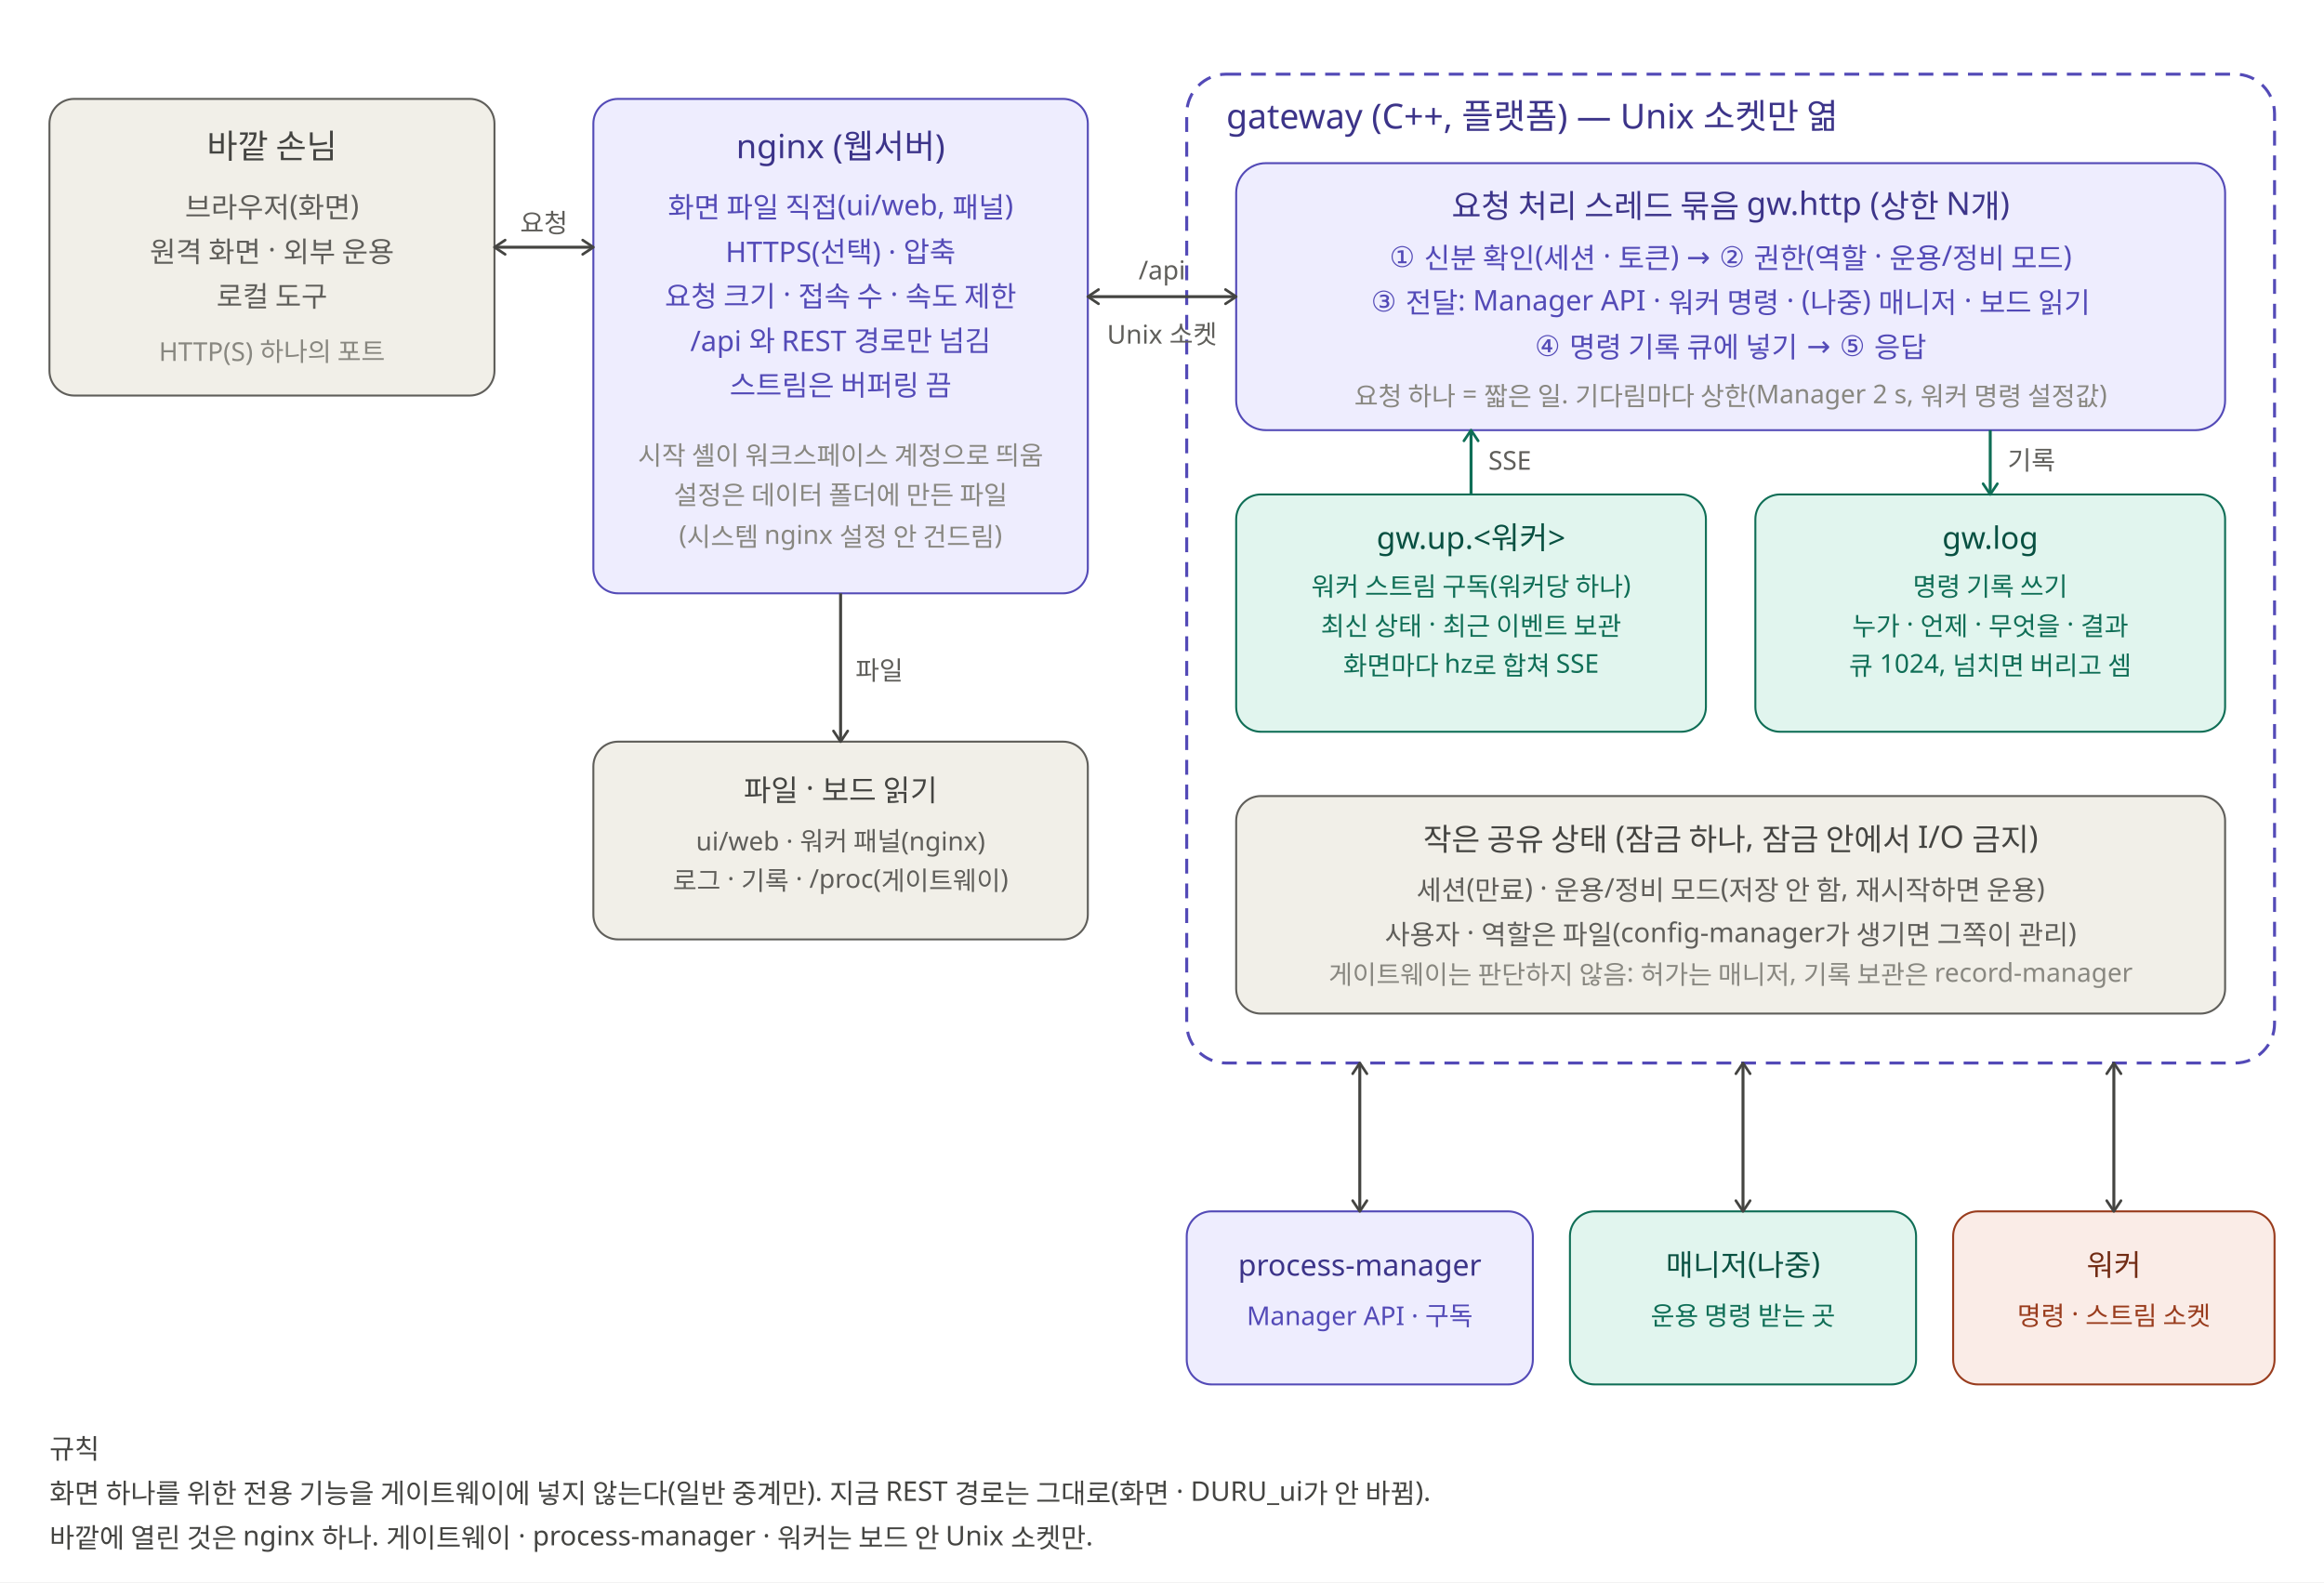
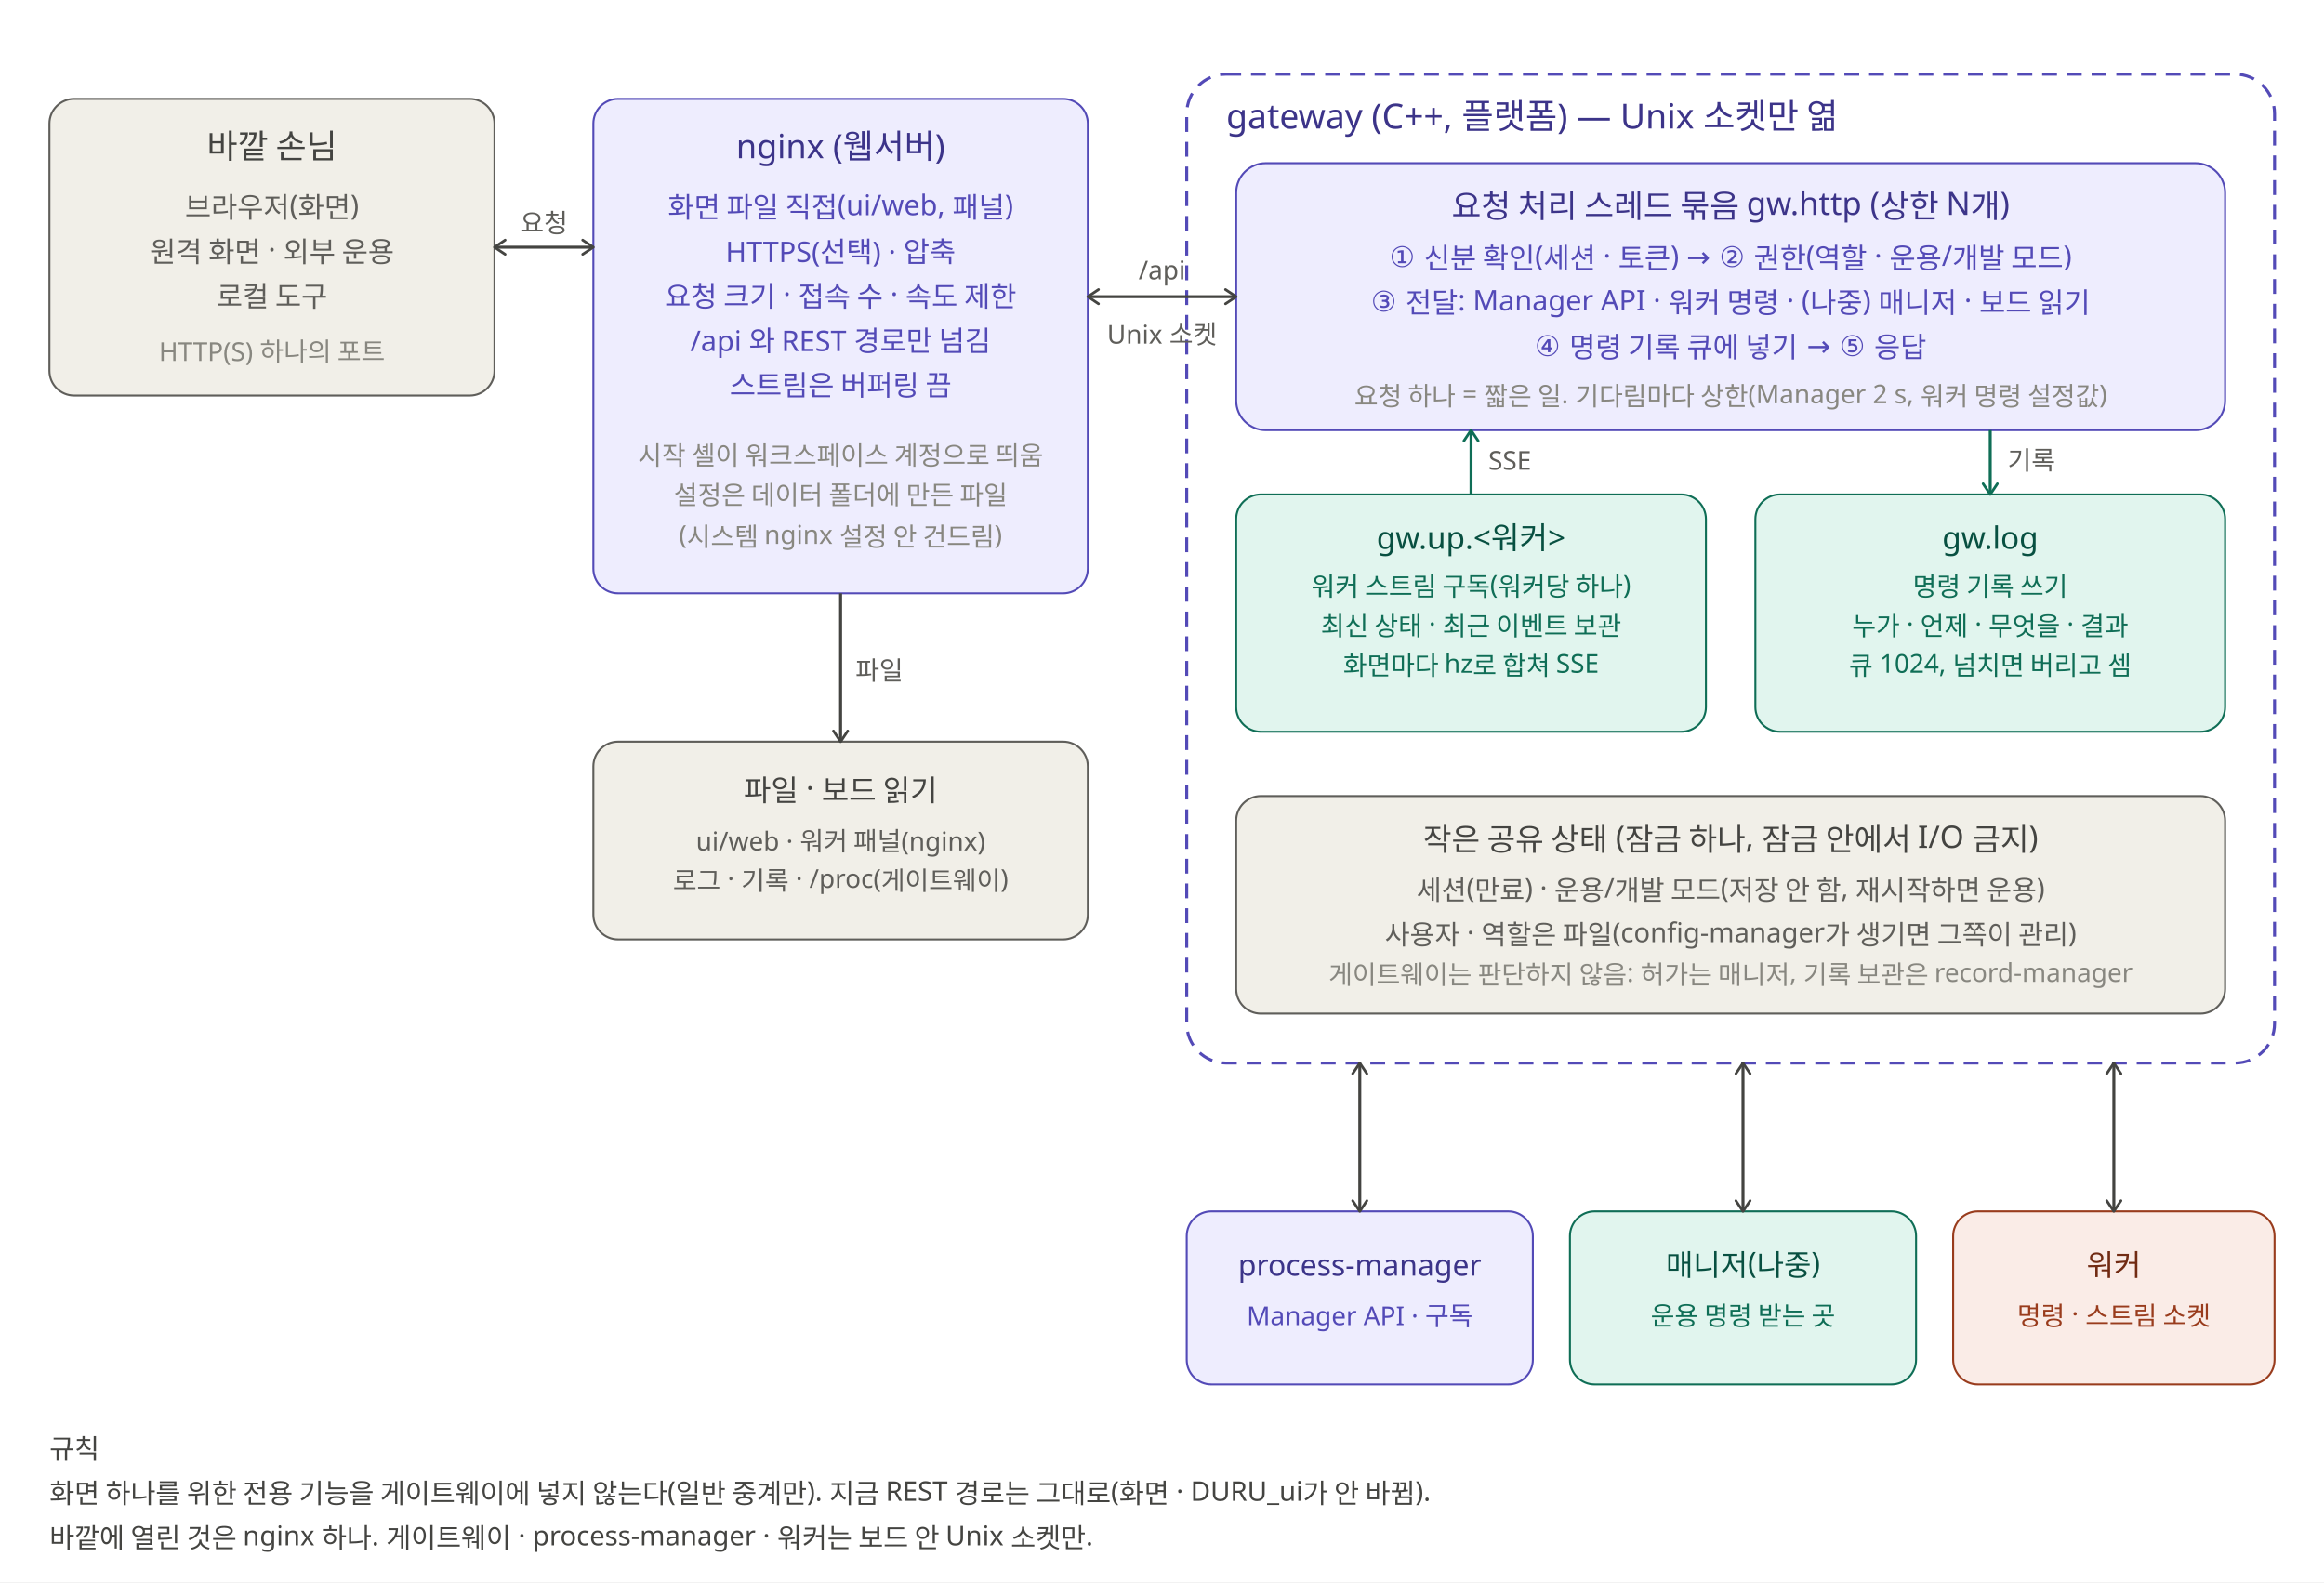
<svg xmlns="http://www.w3.org/2000/svg" width="940" height="640" viewBox="0 0 940 640" role="img" font-family="'Noto Sans KR','Malgun Gothic','Apple SD Gothic Neo',sans-serif">
  <defs>
    <marker id="a" viewBox="0 0 10 10" refX="8" refY="5" markerWidth="6" markerHeight="6" orient="auto-start-reverse">
      <path d="M2 1L8 5L2 9" fill="none" stroke="context-stroke" stroke-width="1.5" stroke-linecap="round" stroke-linejoin="round" />
    </marker>
  </defs>
  <rect x="0" y="0" width="940" height="640" fill="#ffffff" />
  <rect x="20" y="40" width="180" height="120" rx="10" fill="#F1EFE8" stroke="#5F5E5A" stroke-width="0.8" />
  <text x="110" y="64" text-anchor="middle" font-size="13.5" font-weight="500" fill="#444441">바깥 손님</text>
  <text x="110" y="88" text-anchor="middle" font-size="11.5" fill="#5F5E5A">브라우저(화면)</text>
  <text x="110" y="106" text-anchor="middle" font-size="11.5" fill="#5F5E5A">원격 화면 · 외부 운용</text>
  <text x="110" y="124" text-anchor="middle" font-size="11.5" fill="#5F5E5A">로컬 도구</text>
  <text x="110" y="146" text-anchor="middle" font-size="10.5" fill="#888780">HTTP(S) 하나의 포트</text>
  <rect x="240" y="40" width="200" height="200" rx="10" fill="#EEEDFE" stroke="#534AB7" stroke-width="0.8" />
  <text x="340" y="64" text-anchor="middle" font-size="13.5" font-weight="500" fill="#3C3489">nginx (웹서버)</text>
  <text x="340" y="88" text-anchor="middle" font-size="11.5" fill="#534AB7">화면 파일 직접(ui/web, 패널)</text>
  <text x="340" y="106" text-anchor="middle" font-size="11.5" fill="#534AB7">HTTPS(선택) · 압축</text>
  <text x="340" y="124" text-anchor="middle" font-size="11.5" fill="#534AB7">요청 크기 · 접속 수 · 속도 제한</text>
  <text x="340" y="142" text-anchor="middle" font-size="11.5" fill="#534AB7">/api 와 REST 경로만 넘김</text>
  <text x="340" y="160" text-anchor="middle" font-size="11.5" fill="#534AB7">스트림은 버퍼링 끔</text>
  <text x="340" y="188" text-anchor="middle" font-size="10.5" fill="#888780">시작 셸이 워크스페이스 계정으로 띄움</text>
  <text x="340" y="204" text-anchor="middle" font-size="10.5" fill="#888780">설정은 데이터 폴더에 만든 파일</text>
  <text x="340" y="220" text-anchor="middle" font-size="10.5" fill="#888780">(시스템 nginx 설정 안 건드림)</text>
  <rect x="480" y="30" width="440" height="400" rx="16" fill="none" stroke="#534AB7" stroke-width="1.2" stroke-dasharray="6 4" />
  <text x="496" y="52" font-size="14" font-weight="500" fill="#3C3489">gateway (C++, 플랫폼) — Unix 소켓만 엶</text>
  <rect x="500" y="66" width="400" height="108" rx="12" fill="#EEEDFE" stroke="#534AB7" stroke-width="0.8" />
  <text x="700" y="88" text-anchor="middle" font-size="13" font-weight="500" fill="#3C3489">요청 처리 스레드 묶음 gw.http (상한 N개)</text>
-   <text x="700" y="108" text-anchor="middle" font-size="11.5" fill="#534AB7">① 신분 확인(세션 · 토큰) → ② 권한(역할 · 운용/정비 모드)</text>
+   <text x="700" y="108" text-anchor="middle" font-size="11.5" fill="#534AB7">① 신분 확인(세션 · 토큰) → ② 권한(역할 · 운용/개발 모드)</text>
  <text x="700" y="126" text-anchor="middle" font-size="11.5" fill="#534AB7">③ 전달: Manager API · 워커 명령 · (나중) 매니저 · 보드 읽기</text>
  <text x="700" y="144" text-anchor="middle" font-size="11.5" fill="#534AB7">④ 명령 기록 큐에 넣기 → ⑤ 응답</text>
  <text x="700" y="164" text-anchor="middle" font-size="10.5" fill="#888780">요청 하나 = 짧은 일. 기다림마다 상한(Manager 2 s, 워커 명령 설정값)</text>
  <rect x="500" y="200" width="190" height="96" rx="10" fill="#E1F5EE" stroke="#0F6E56" stroke-width="0.8" />
  <text x="595" y="222" text-anchor="middle" font-size="12.5" font-weight="500" fill="#085041">gw.up.&lt;워커&gt;</text>
  <text x="595" y="241" text-anchor="middle" font-size="10.5" fill="#0F6E56">워커 스트림 구독(워커당 하나)</text>
  <text x="595" y="257" text-anchor="middle" font-size="10.5" fill="#0F6E56">최신 상태 · 최근 이벤트 보관</text>
  <text x="595" y="273" text-anchor="middle" font-size="10.5" fill="#0F6E56">화면마다 hz로 합쳐 SSE</text>
  <rect x="710" y="200" width="190" height="96" rx="10" fill="#E1F5EE" stroke="#0F6E56" stroke-width="0.8" />
  <text x="805" y="222" text-anchor="middle" font-size="12.5" font-weight="500" fill="#085041">gw.log</text>
  <text x="805" y="241" text-anchor="middle" font-size="10.5" fill="#0F6E56">명령 기록 쓰기</text>
  <text x="805" y="257" text-anchor="middle" font-size="10.5" fill="#0F6E56">누가 · 언제 · 무엇을 · 결과</text>
  <text x="805" y="273" text-anchor="middle" font-size="10.5" fill="#0F6E56">큐 1024, 넘치면 버리고 셈</text>
  <rect x="500" y="322" width="400" height="88" rx="10" fill="#F1EFE8" stroke="#5F5E5A" stroke-width="0.8" />
  <text x="700" y="344" text-anchor="middle" font-size="12.5" font-weight="500" fill="#444441">작은 공유 상태 (잠금 하나, 잠금 안에서 I/O 금지)</text>
-   <text x="700" y="364" text-anchor="middle" font-size="11" fill="#5F5E5A">세션(만료) · 운용/정비 모드(저장 안 함, 재시작하면 운용)</text>
+   <text x="700" y="364" text-anchor="middle" font-size="11" fill="#5F5E5A">세션(만료) · 운용/개발 모드(저장 안 함, 재시작하면 운용)</text>
  <text x="700" y="382" text-anchor="middle" font-size="11" fill="#5F5E5A">사용자 · 역할은 파일(config-manager가 생기면 그쪽이 관리)</text>
  <text x="700" y="398" text-anchor="middle" font-size="10.5" fill="#888780">게이트웨이는 판단하지 않음: 허가는 매니저, 기록 보관은 record-manager</text>
  <rect x="480" y="490" width="140" height="70" rx="10" fill="#EEEDFE" stroke="#534AB7" stroke-width="0.8" />
  <text x="550" y="516" text-anchor="middle" font-size="12" font-weight="500" fill="#3C3489">process-manager</text>
  <text x="550" y="536" text-anchor="middle" font-size="10.5" fill="#534AB7">Manager API · 구독</text>
  <rect x="635" y="490" width="140" height="70" rx="10" fill="#E1F5EE" stroke="#0F6E56" stroke-width="0.8" />
  <text x="705" y="516" text-anchor="middle" font-size="12" font-weight="500" fill="#085041">매니저(나중)</text>
  <text x="705" y="536" text-anchor="middle" font-size="10.5" fill="#0F6E56">운용 명령 받는 곳</text>
  <rect x="790" y="490" width="130" height="70" rx="10" fill="#FAECE7" stroke="#993C1D" stroke-width="0.8" />
  <text x="855" y="516" text-anchor="middle" font-size="12" font-weight="500" fill="#712B13">워커</text>
  <text x="855" y="536" text-anchor="middle" font-size="10.5" fill="#993C1D">명령 · 스트림 소켓</text>
  <rect x="240" y="300" width="200" height="80" rx="10" fill="#F1EFE8" stroke="#5F5E5A" stroke-width="0.8" />
  <text x="340" y="324" text-anchor="middle" font-size="12" fill="#444441">파일 · 보드 읽기</text>
  <text x="340" y="344" text-anchor="middle" font-size="10.5" fill="#5F5E5A">ui/web · 워커 패널(nginx)</text>
  <text x="340" y="360" text-anchor="middle" font-size="10.5" fill="#5F5E5A">로그 · 기록 · /proc(게이트웨이)</text>
  <g fill="none" stroke="#444441" stroke-width="1.2">
    <line x1="200" y1="100" x2="240" y2="100" marker-start="url(#a)" marker-end="url(#a)" />
    <line x1="440" y1="120" x2="500" y2="120" marker-start="url(#a)" marker-end="url(#a)" />
    <line x1="340" y1="240" x2="340" y2="300" marker-end="url(#a)" />
    <line x1="550" y1="430" x2="550" y2="490" marker-start="url(#a)" marker-end="url(#a)" />
    <line x1="705" y1="430" x2="705" y2="490" marker-start="url(#a)" marker-end="url(#a)" />
    <line x1="855" y1="430" x2="855" y2="490" marker-start="url(#a)" marker-end="url(#a)" />
  </g>
  <g fill="none" stroke="#0F6E56" stroke-width="1.2">
    <line x1="595" y1="174" x2="595" y2="200" marker-start="url(#a)" />
    <line x1="805" y1="174" x2="805" y2="200" marker-end="url(#a)" />
  </g>
  <g font-size="10.5" fill="#5F5E5A">
    <text x="220" y="94" text-anchor="middle">요청</text>
    <text x="470" y="113" text-anchor="middle">/api</text>
    <text x="470" y="139" text-anchor="middle">Unix 소켓</text>
    <text x="346" y="275">파일</text>
    <text x="602" y="190">SSE</text>
    <text x="812" y="190">기록</text>
  </g>
  <g font-size="11" fill="#444441">
    <text x="20" y="590" font-weight="500">규칙</text>
    <text x="20" y="608">화면 하나를 위한 전용 기능을 게이트웨이에 넣지 않는다(일반 중계만). 지금 REST 경로는 그대로(화면 · DURU_ui가 안 바뀜).</text>
    <text x="20" y="626">바깥에 열린 것은 nginx 하나. 게이트웨이 · process-manager · 워커는 보드 안 Unix 소켓만.</text>
  </g>
</svg>
